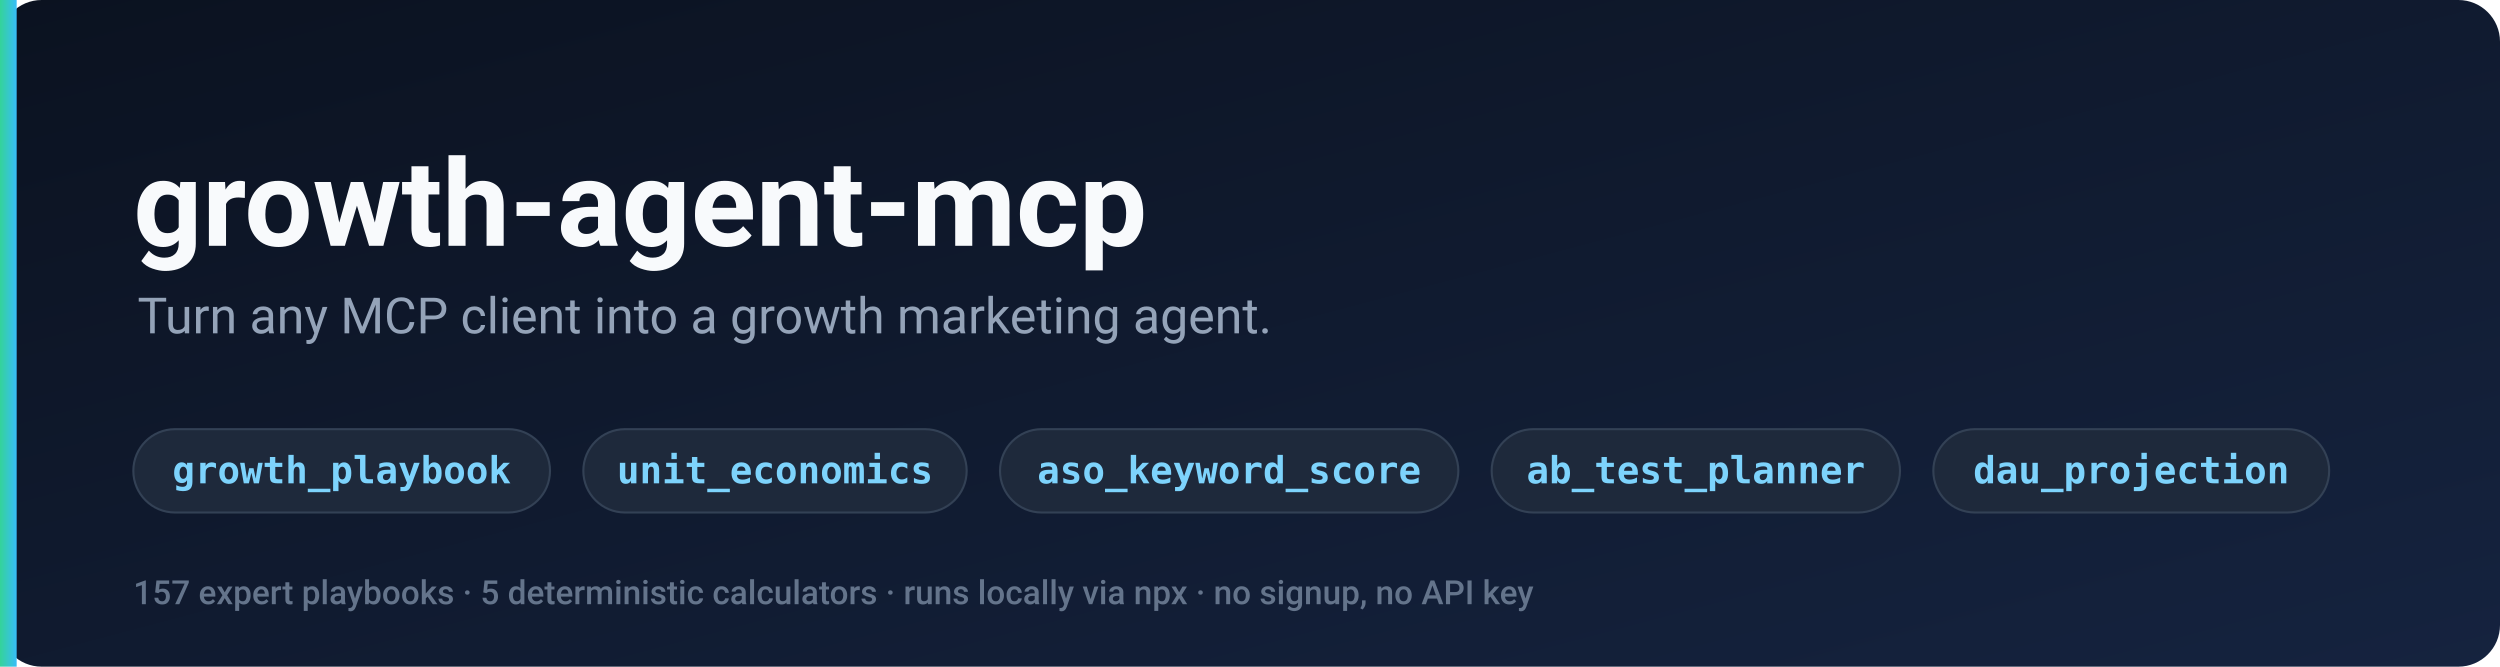
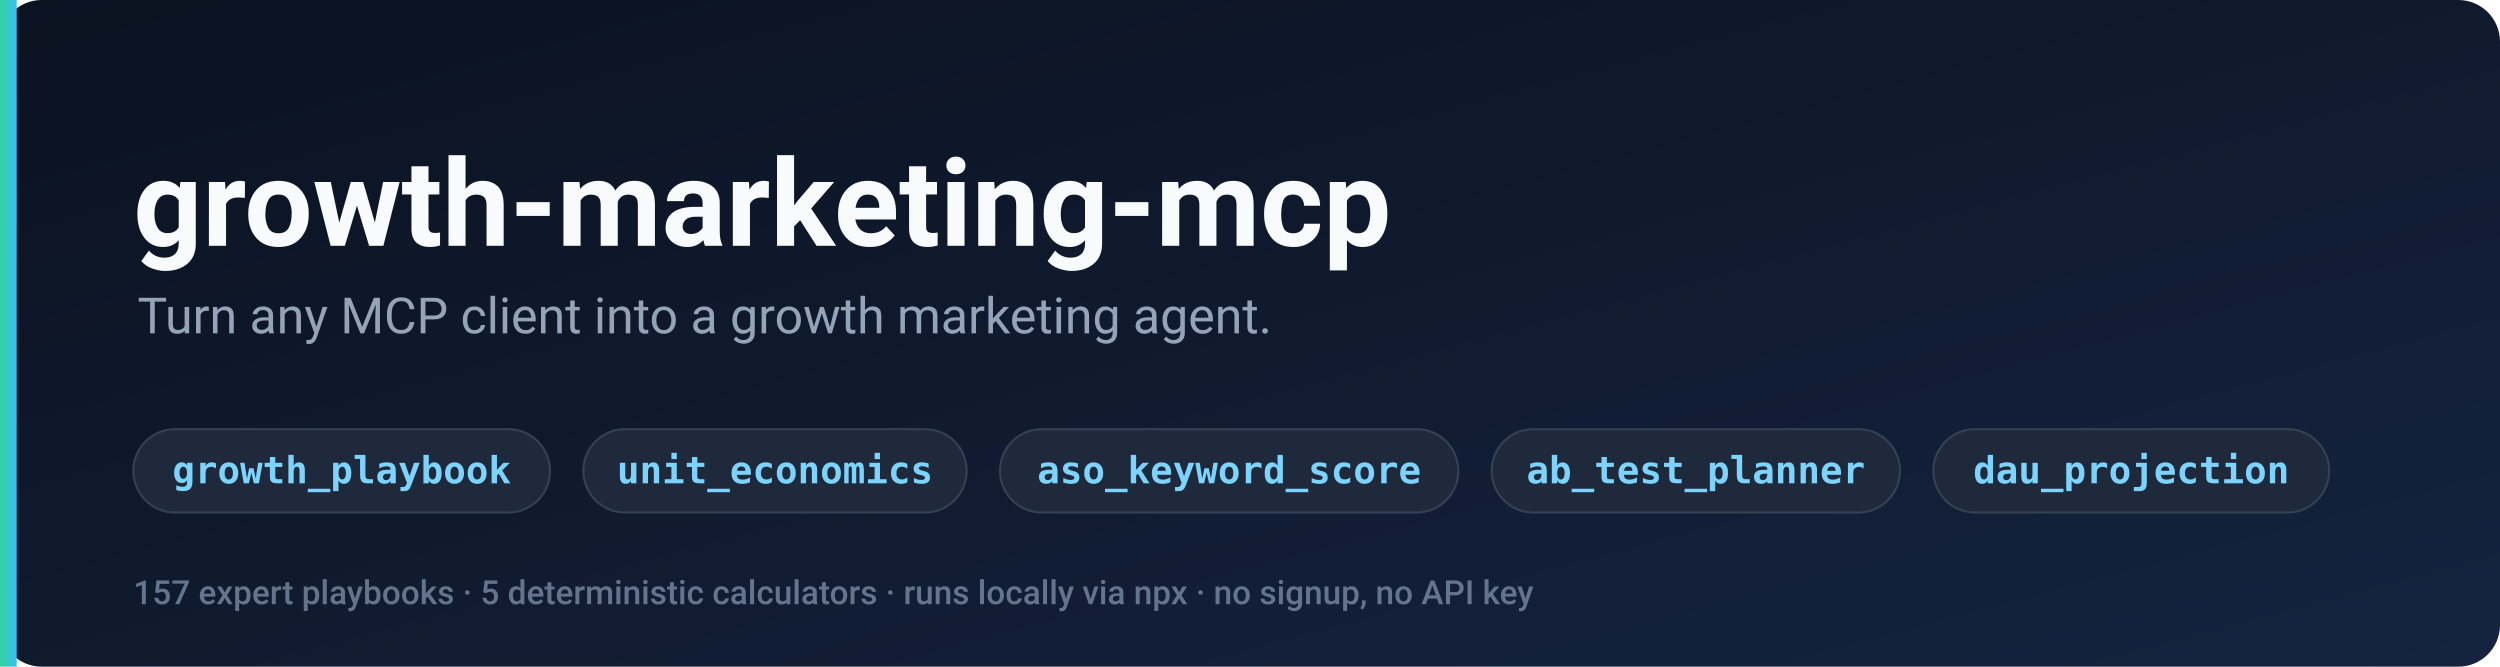
- <svg xmlns="http://www.w3.org/2000/svg" width="1200" height="320" viewBox="0 0 1200 320" role="img" aria-label="growth-agent-mcp — turn any MCP client into a growth marketing agent">
+ <svg xmlns="http://www.w3.org/2000/svg" width="1200" height="320" viewBox="0 0 1200 320" role="img" aria-label="growth-marketing-mcp — turn any MCP client into a growth marketing agent">
  <defs>
    <linearGradient id="bg" x1="0" y1="0" x2="1" y2="1">
      <stop offset="0" stop-color="#0b1220" />
      <stop offset="1" stop-color="#15233f" />
    </linearGradient>
    <linearGradient id="accent" x1="0" y1="0" x2="1" y2="0">
      <stop offset="0" stop-color="#34d399" />
      <stop offset="1" stop-color="#38bdf8" />
    </linearGradient>
    <style>
      .title { font: 700 58px ui-sans-serif, system-ui, -apple-system, "Segoe UI", Roboto, Helvetica, Arial, sans-serif; }
      .tag   { font: 400 24px ui-sans-serif, system-ui, -apple-system, "Segoe UI", Roboto, Helvetica, Arial, sans-serif; }
      .chip  { font: 600 18px ui-monospace, SFMono-Regular, Menlo, Consolas, monospace; }
      .meta  { font: 500 16px ui-sans-serif, system-ui, -apple-system, "Segoe UI", Roboto, Helvetica, Arial, sans-serif; }
    </style>
  </defs>
  <rect width="1200" height="320" rx="20" fill="url(#bg)" />
  <rect x="0" y="0" width="8" height="320" fill="url(#accent)" />
-   <text x="64" y="118" class="title" fill="#f8fafc">growth-agent-mcp</text>
+   <text x="64" y="118" class="title" fill="#f8fafc">growth-marketing-mcp</text>
  <text x="66" y="160" class="tag" fill="#94a3b8">Turn any MCP client into a growth marketing agent.</text>
  <g transform="translate(64,206)">
    <g>
      <rect x="0" y="0" width="200" height="40" rx="20" fill="#1e293b" stroke="#334155" />
      <text x="100" y="26" text-anchor="middle" class="chip" fill="#7dd3fc">growth_playbook</text>
    </g>
    <g transform="translate(216,0)">
      <rect x="0" y="0" width="184" height="40" rx="20" fill="#1e293b" stroke="#334155" />
      <text x="92" y="26" text-anchor="middle" class="chip" fill="#7dd3fc">unit_economics</text>
    </g>
    <g transform="translate(416,0)">
      <rect x="0" y="0" width="220" height="40" rx="20" fill="#1e293b" stroke="#334155" />
      <text x="110" y="26" text-anchor="middle" class="chip" fill="#7dd3fc">aso_keyword_score</text>
    </g>
    <g transform="translate(652,0)">
      <rect x="0" y="0" width="196" height="40" rx="20" fill="#1e293b" stroke="#334155" />
      <text x="98" y="26" text-anchor="middle" class="chip" fill="#7dd3fc">ab_test_planner</text>
    </g>
    <g transform="translate(864,0)">
      <rect x="0" y="0" width="190" height="40" rx="20" fill="#1e293b" stroke="#334155" />
      <text x="95" y="26" text-anchor="middle" class="chip" fill="#7dd3fc">dau_projection</text>
    </g>
  </g>
  <text x="64" y="290" class="meta" fill="#64748b">157 expert playbooks · 5 deterministic calculators · runs locally via npx · no signup, no API key</text>
</svg>
